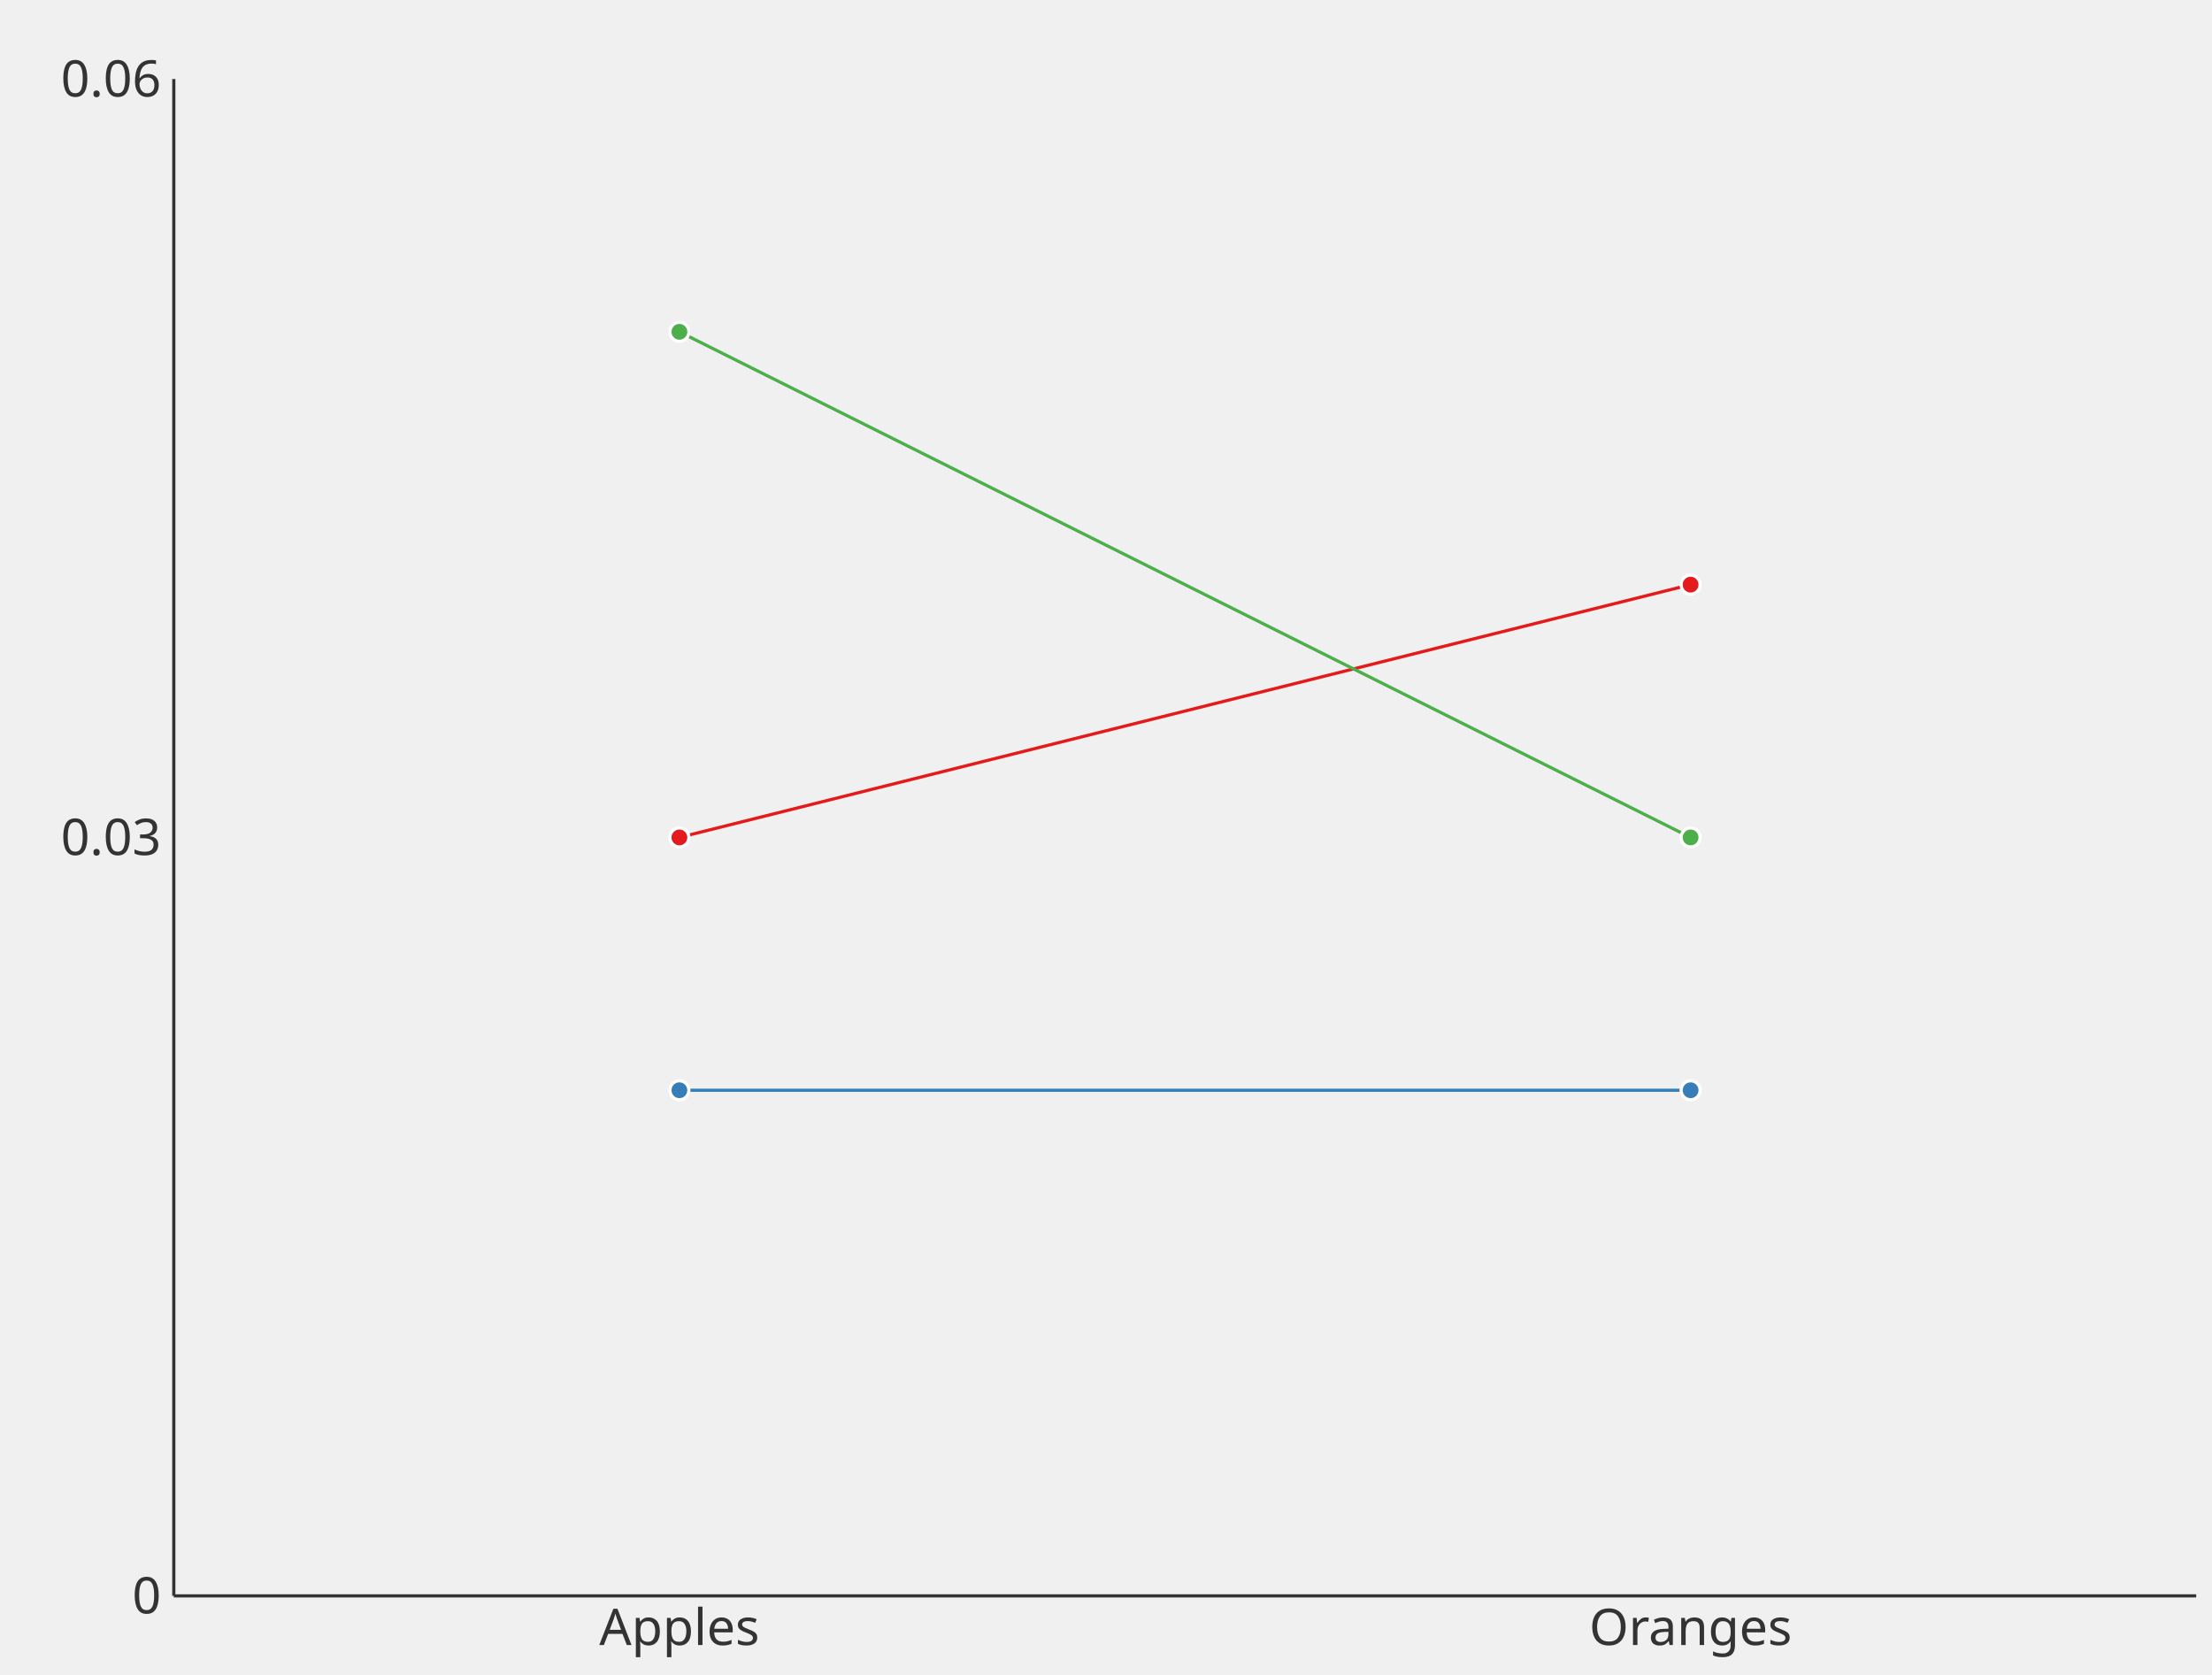
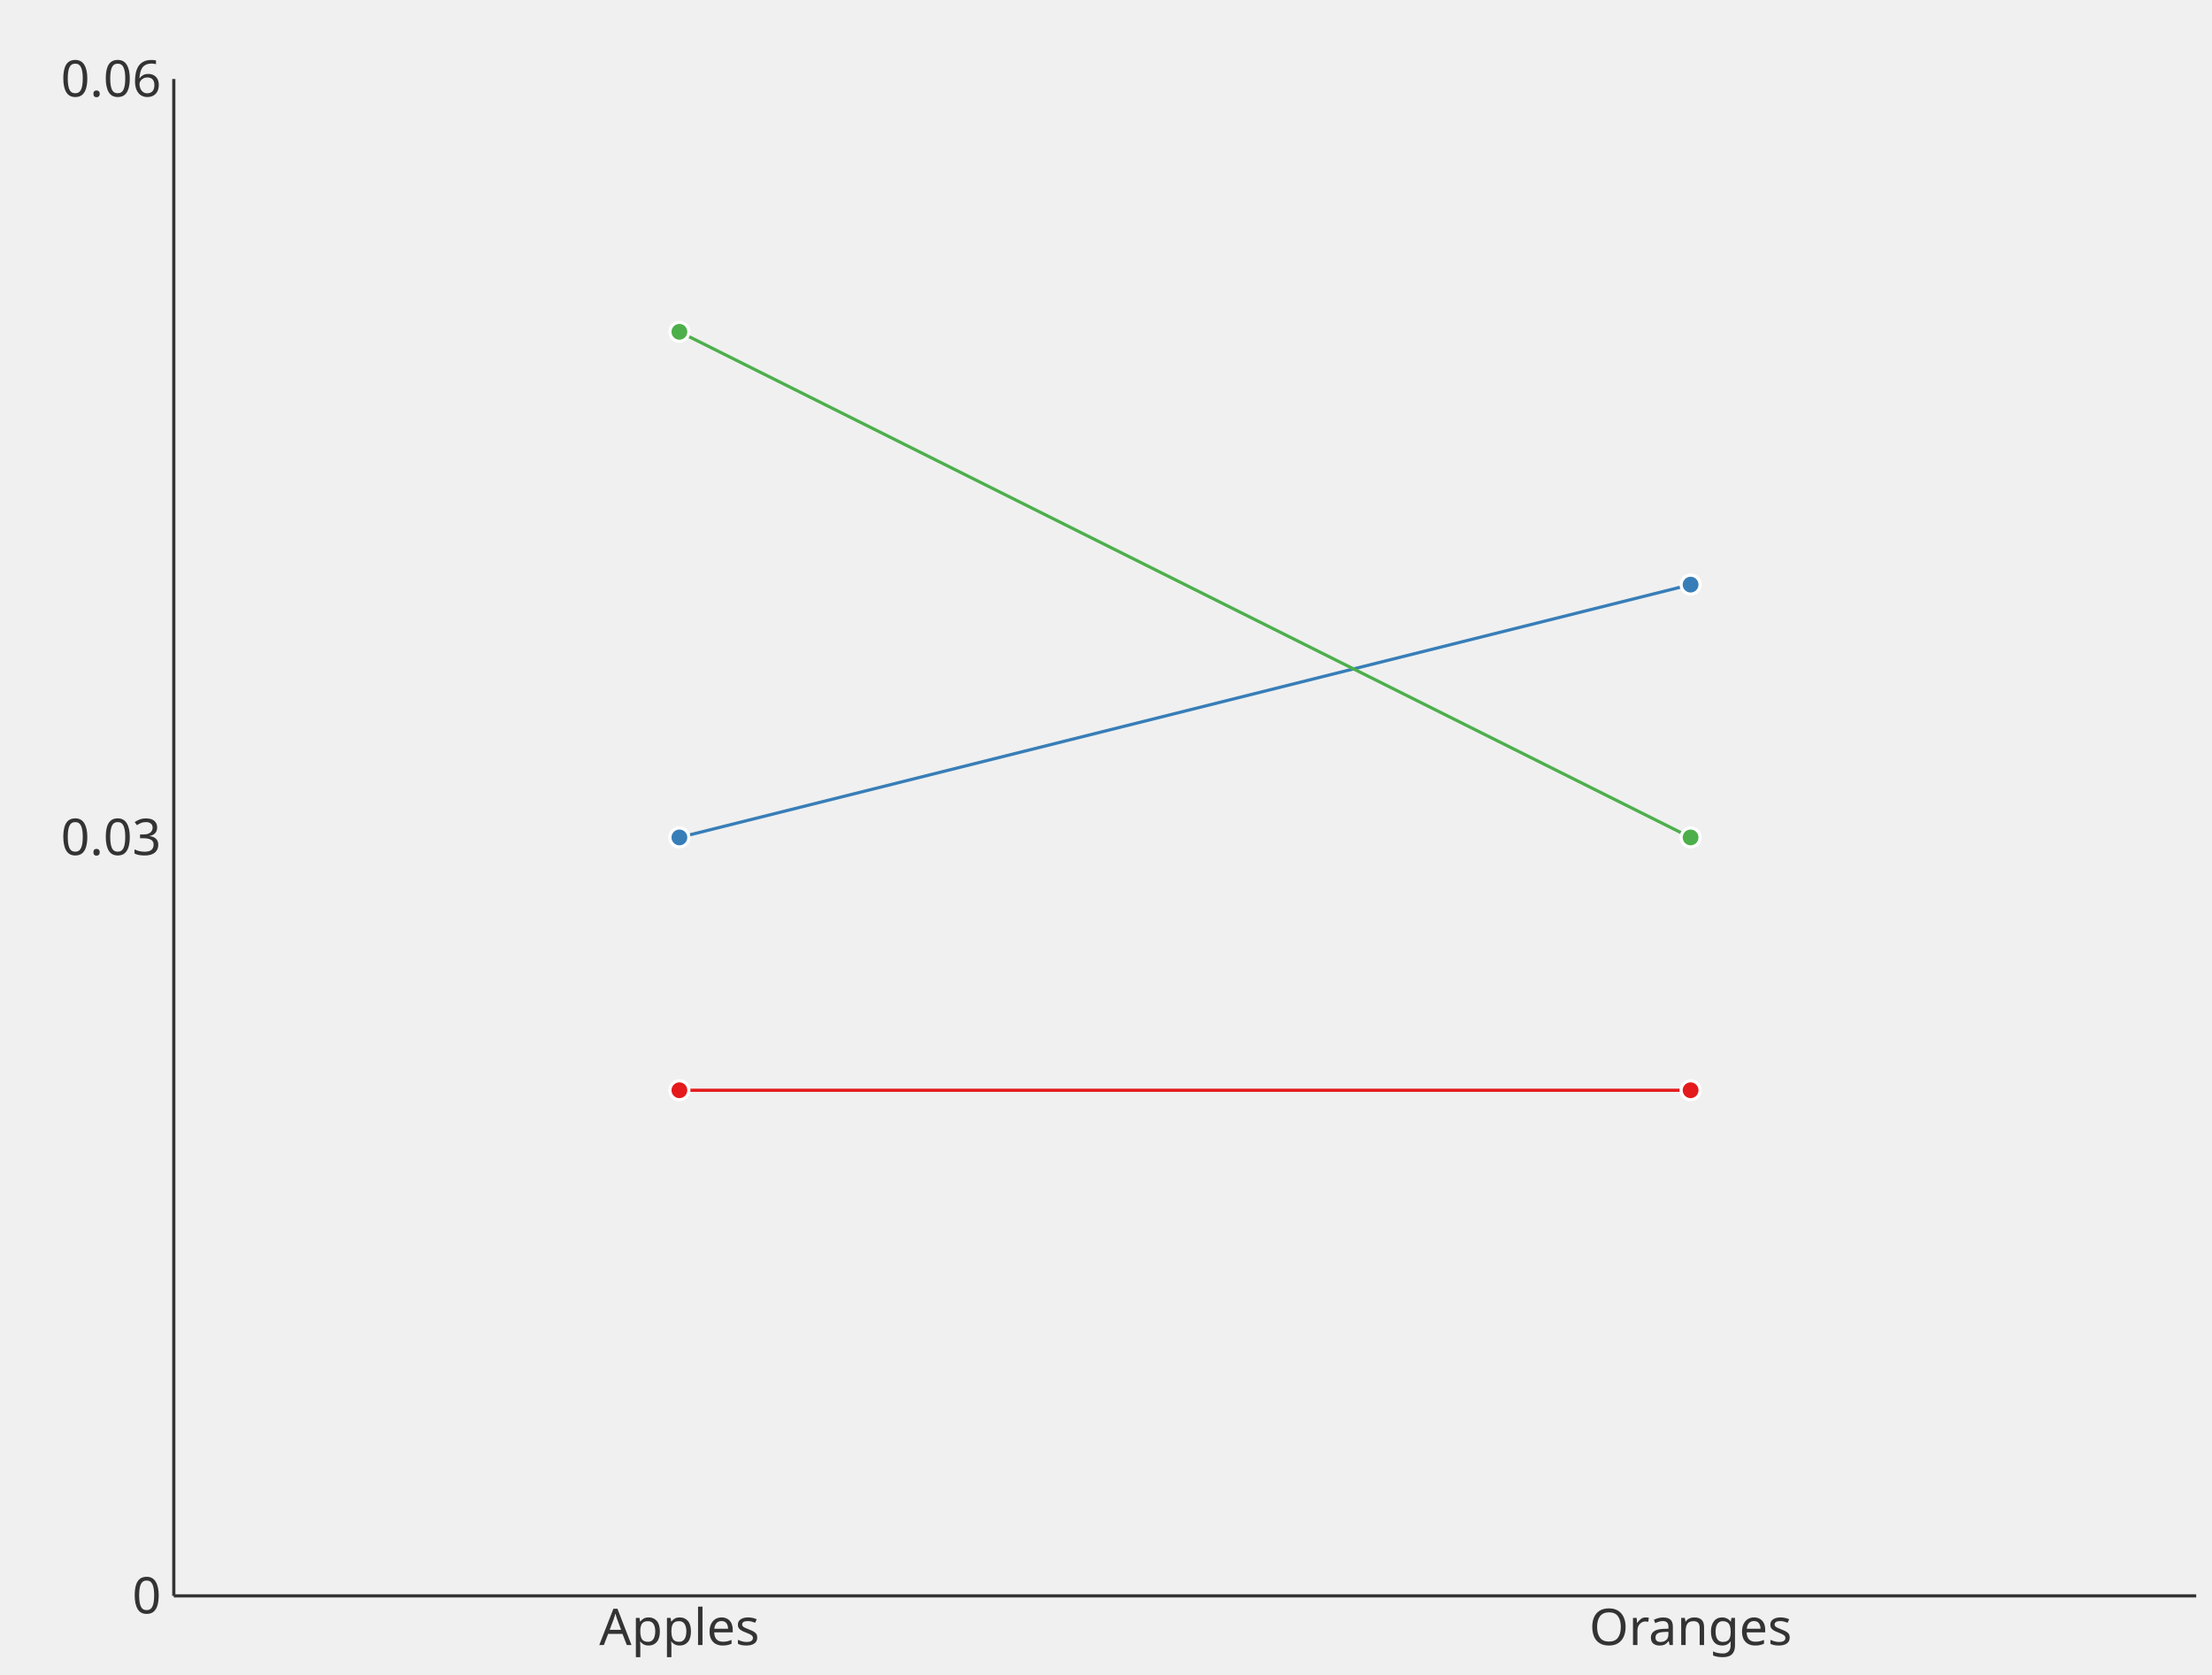
<svg xmlns="http://www.w3.org/2000/svg" font-family="sans-serif" font-size="16" viewBox="-55 -25 700 530">
  <style>
		@media (prefers-color-scheme: dark) {
			[fill="#333"] {fill: white}
			[stroke="#333"] {stroke: white}
		}
	</style>
  <g role="table">
    <line stroke="#333" x1="0" x2="0" y1="0" y2="480" />
    <line stroke="#333" x1="0" x2="640" y1="480" y2="480" />
    <g aria-hidden="true">
      <text dominant-baseline="middle" fill="#333" text-anchor="end" x="-4" y="480">0</text>
      <text dominant-baseline="middle" fill="#333" text-anchor="end" x="-4" y="240">0.03</text>
      <text dominant-baseline="middle" fill="#333" text-anchor="end" x="-4" y="0">0.06</text>
    </g>
    <g role="row">
      <text dominant-baseline="middle" fill="#333" role="columnheader" text-anchor="middle" x="160" y="490">Apples</text>
      <text dominant-baseline="middle" fill="#333" role="columnheader" text-anchor="middle" x="480" y="490">Oranges</text>
    </g>
-     <polyline fill="none" points="160,240 480,160" stroke="#e41a1c" />
-     <polyline fill="none" points="160,320 480,320" stroke="#377eb8" />
+     <polyline fill="none" points="160,240 480,160" stroke="#377eb8" />
+     <polyline fill="none" points="160,320 480,320" stroke="#e41a1c" />
    <polyline fill="none" points="160,80 480,240" stroke="#4daf4a" />
-     <g fill="#e41a1c" role="row" stroke="white">
+     <g fill="#377eb8" role="row" stroke="white">
      <circle cx="160" cy="240" r="3" role="cell">
				</circle>
      <circle cx="480" cy="160" r="3" role="cell">
				</circle>
    </g>
-     <g fill="#377eb8" role="row" stroke="white">
+     <g fill="#e41a1c" role="row" stroke="white">
      <circle cx="160" cy="320" r="3" role="cell">
				</circle>
      <circle cx="480" cy="320" r="3" role="cell">
				</circle>
    </g>
    <g fill="#4daf4a" role="row" stroke="white">
      <circle cx="160" cy="80" r="3" role="cell">
				</circle>
      <circle cx="480" cy="240" r="3" role="cell">
				</circle>
    </g>
  </g>
</svg>
